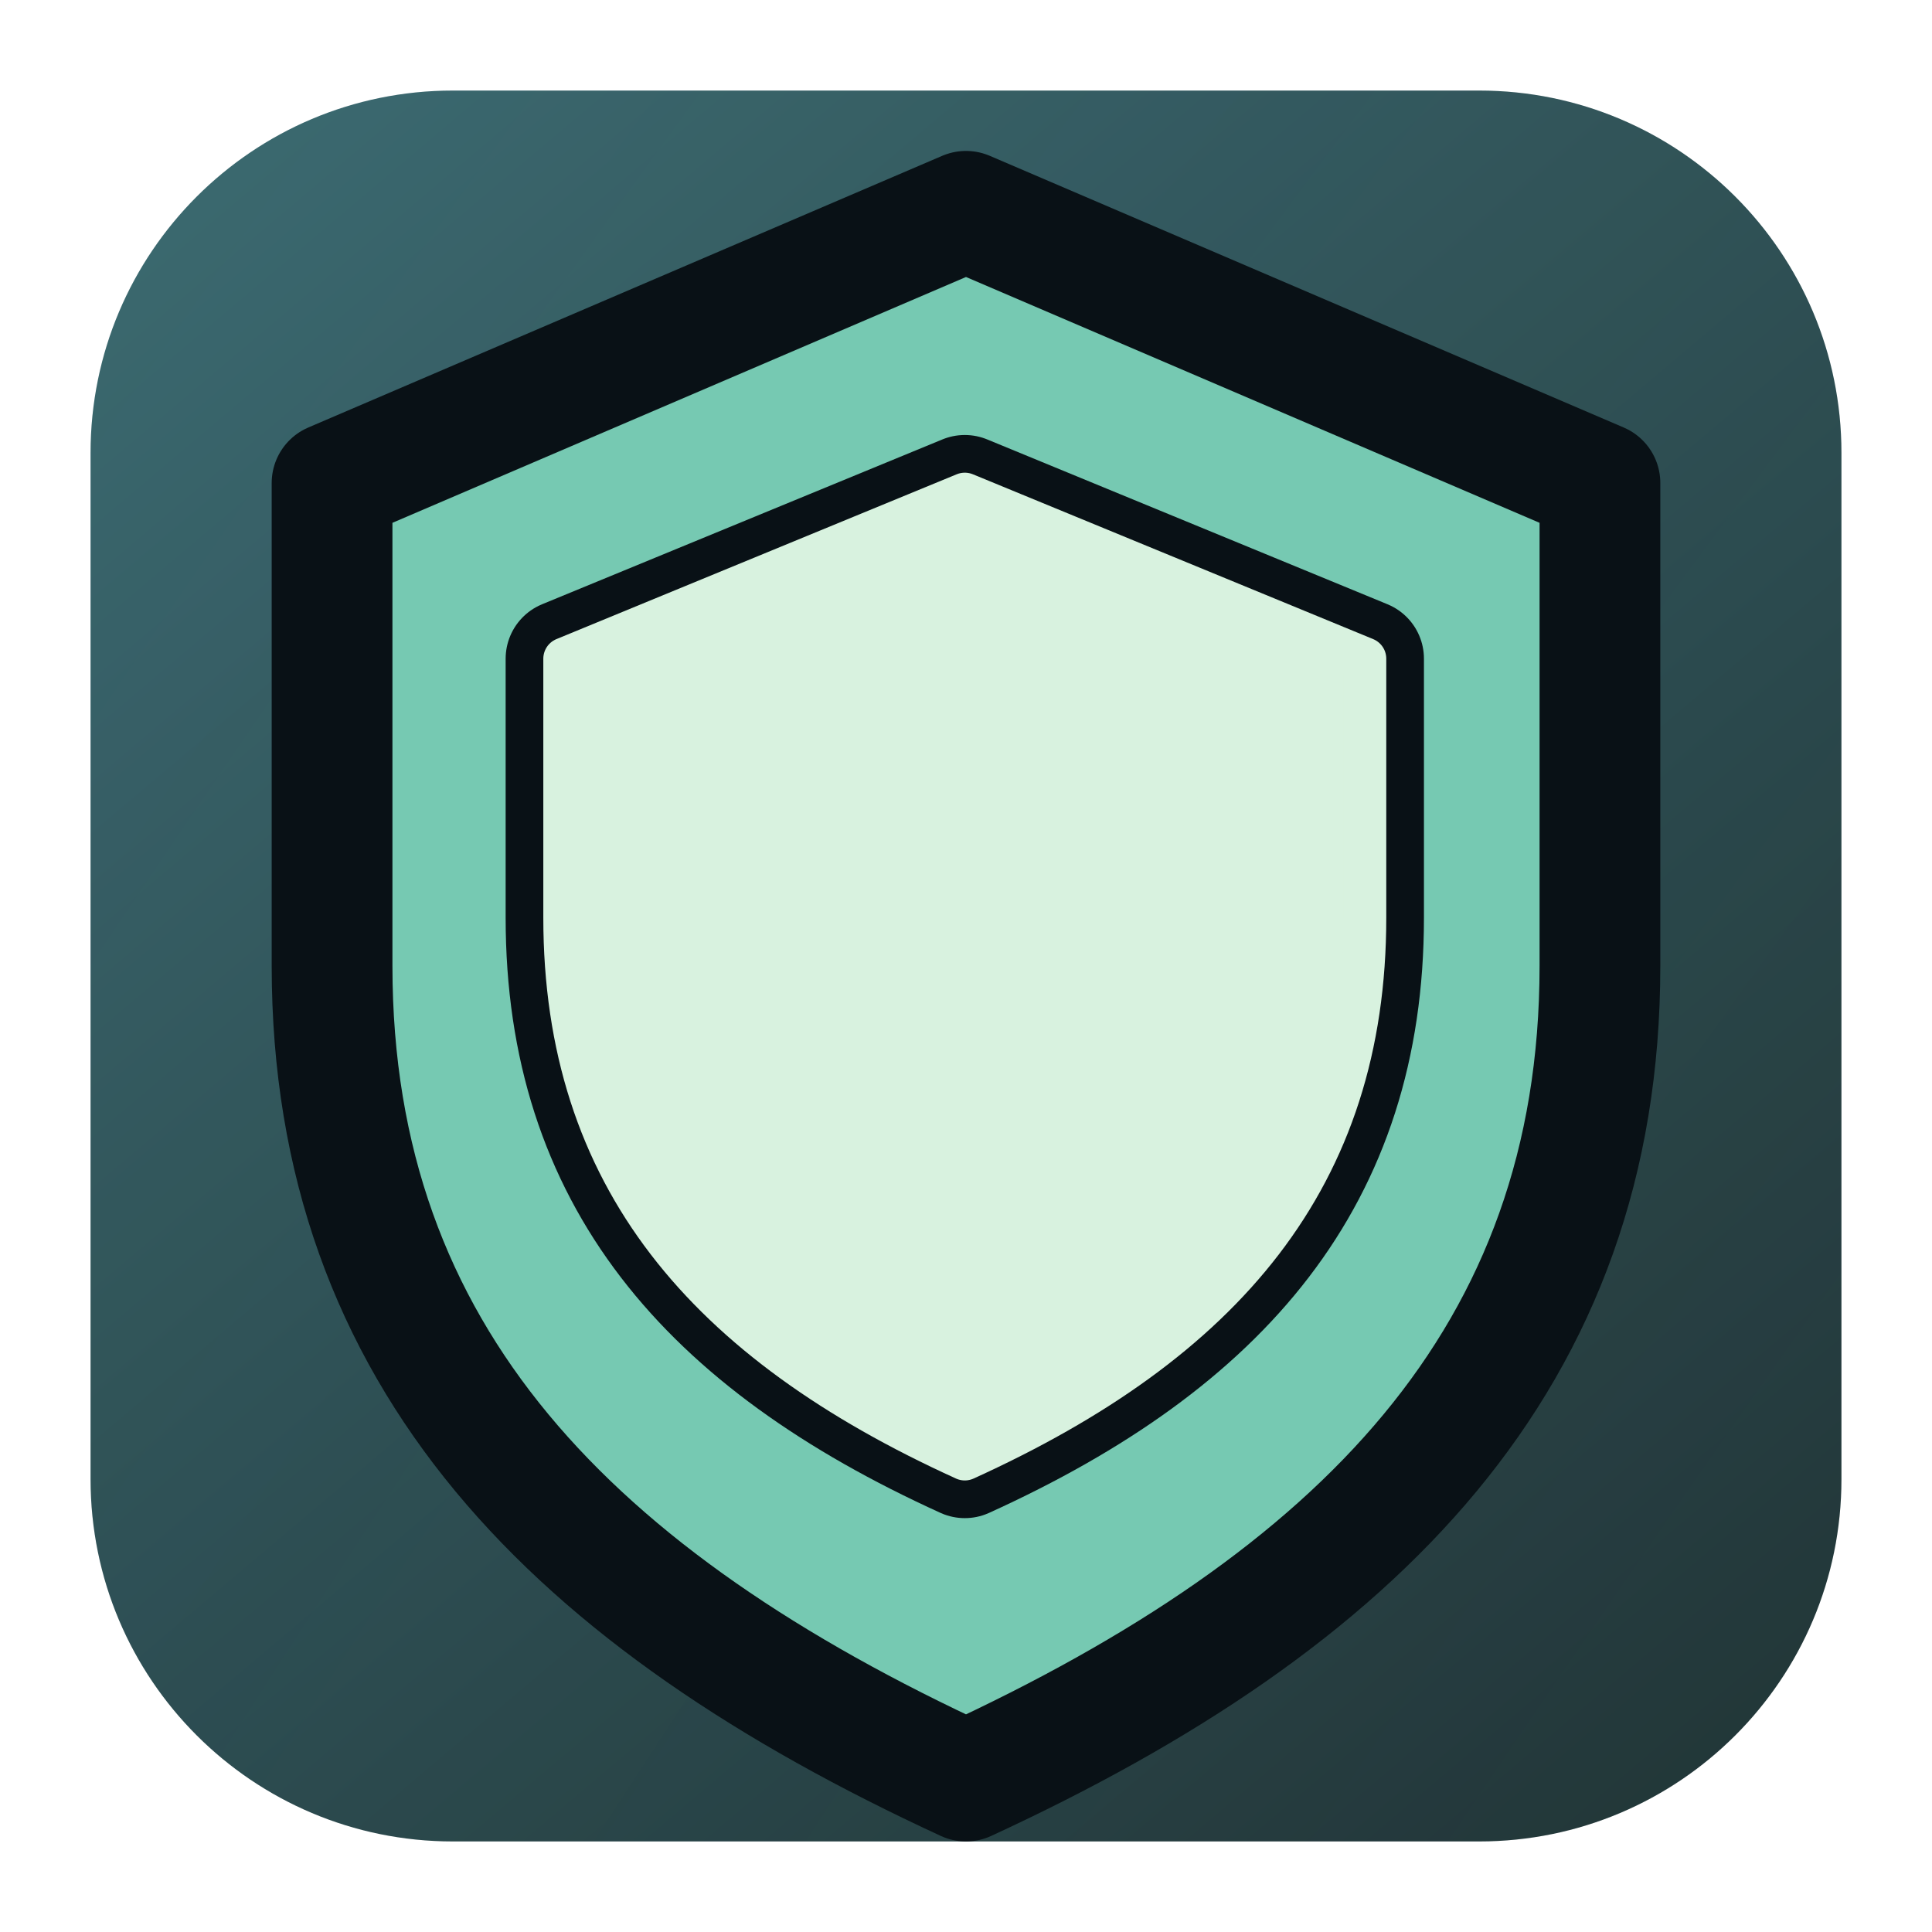
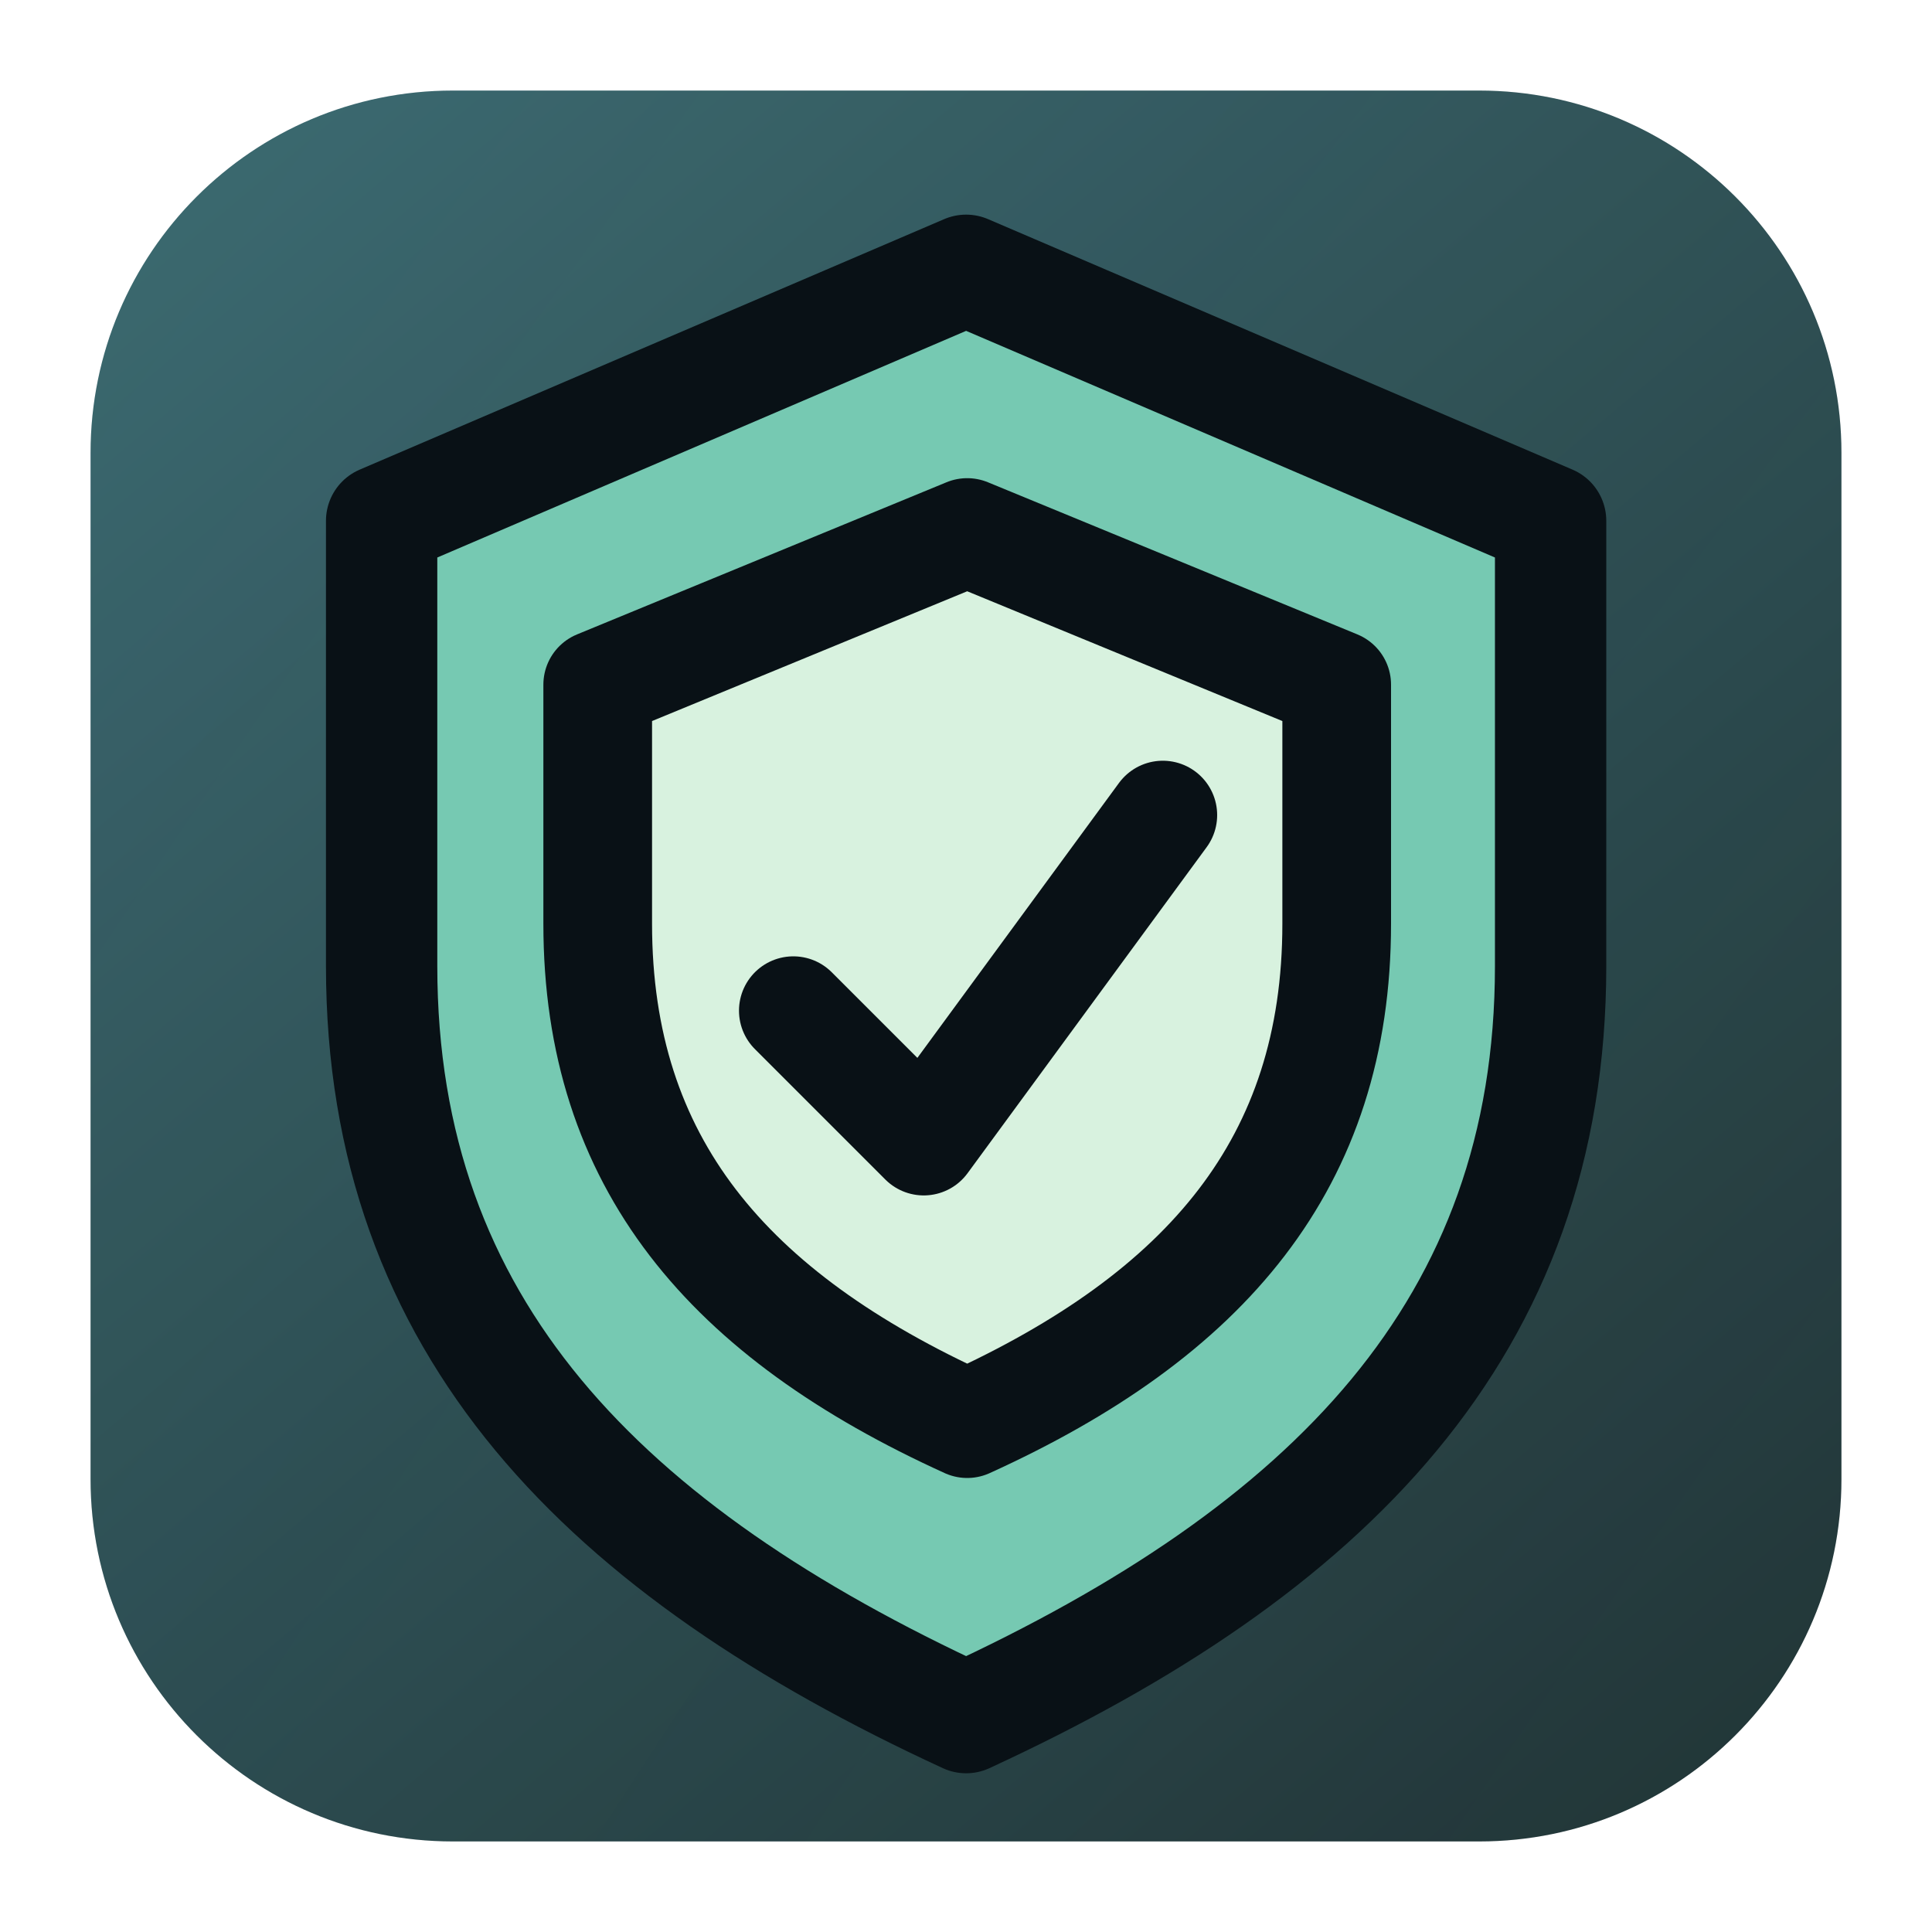
<svg xmlns="http://www.w3.org/2000/svg" viewBox="0 0 64 64" data-icon-canvas="full" data-icon-style="warrior-block" data-icon-kind="status" data-icon-key="bear-status-survival-instincts">
  <defs>
    <linearGradient id="bg" x1="8" y1="4" x2="57" y2="62" gradientUnits="userSpaceOnUse">
      <stop stop-color="#35616a" />
      <stop offset="1" stop-color="#17262a" />
    </linearGradient>
    <radialGradient id="glow" cx="0" cy="0" r="1" gradientTransform="translate(23 18) rotate(48) scale(38)">
      <stop stop-color="#d8f2df" stop-opacity=".3" />
      <stop offset="1" stop-color="#76c9b2" stop-opacity="0" />
    </radialGradient>
  </defs>
  <rect x="3" y="3" width="58" height="58" rx="12" fill="url(#bg)" />
  <rect x="3" y="3" width="58" height="58" rx="12" fill="url(#glow)" />
-   <g data-icon-layer="core" fill="#76c9b2" stroke="#091116" stroke-width="4" stroke-linejoin="round">
+   <g data-icon-layer="core" transform="translate(2.5 2.5) scale(.922)" fill="#76c9b2" fill-opacity="1" stroke="#091116" stroke-width="4" stroke-linejoin="round">
    <path d="M32 7 53 16v16c0 13-8 21-21 27C19 53 11 45 11 32V16Z" />
  </g>
-   <g data-icon-layer="symbol-outline" transform="translate(7 7) scale(.78)" fill="#d8f2df" stroke="#091116" stroke-width="5" stroke-linecap="round" stroke-linejoin="round">
-     <path d="M32 12l17 7v11c0 11-6 18-17 23-11-5-17-12-17-23V19Z" />
-     <path d="M24 34l6 6 11-15" />
-   </g>
-   <g data-icon-layer="highlight" transform="translate(7 7) scale(.78)" fill="#d8f2df" stroke="#d8f2df" stroke-width="1.8" stroke-linecap="round" stroke-linejoin="round">
+   <g data-icon-layer="symbol-outline" transform="translate(9 9) scale(.72)" fill="#d8f2df" stroke="#091116" stroke-width="5" stroke-linecap="round" stroke-linejoin="round">
    <path d="M32 12l17 7v11c0 11-6 18-17 23-11-5-17-12-17-23V19Z" />
    <path d="M24 34l6 6 11-15" />
  </g>
</svg>
